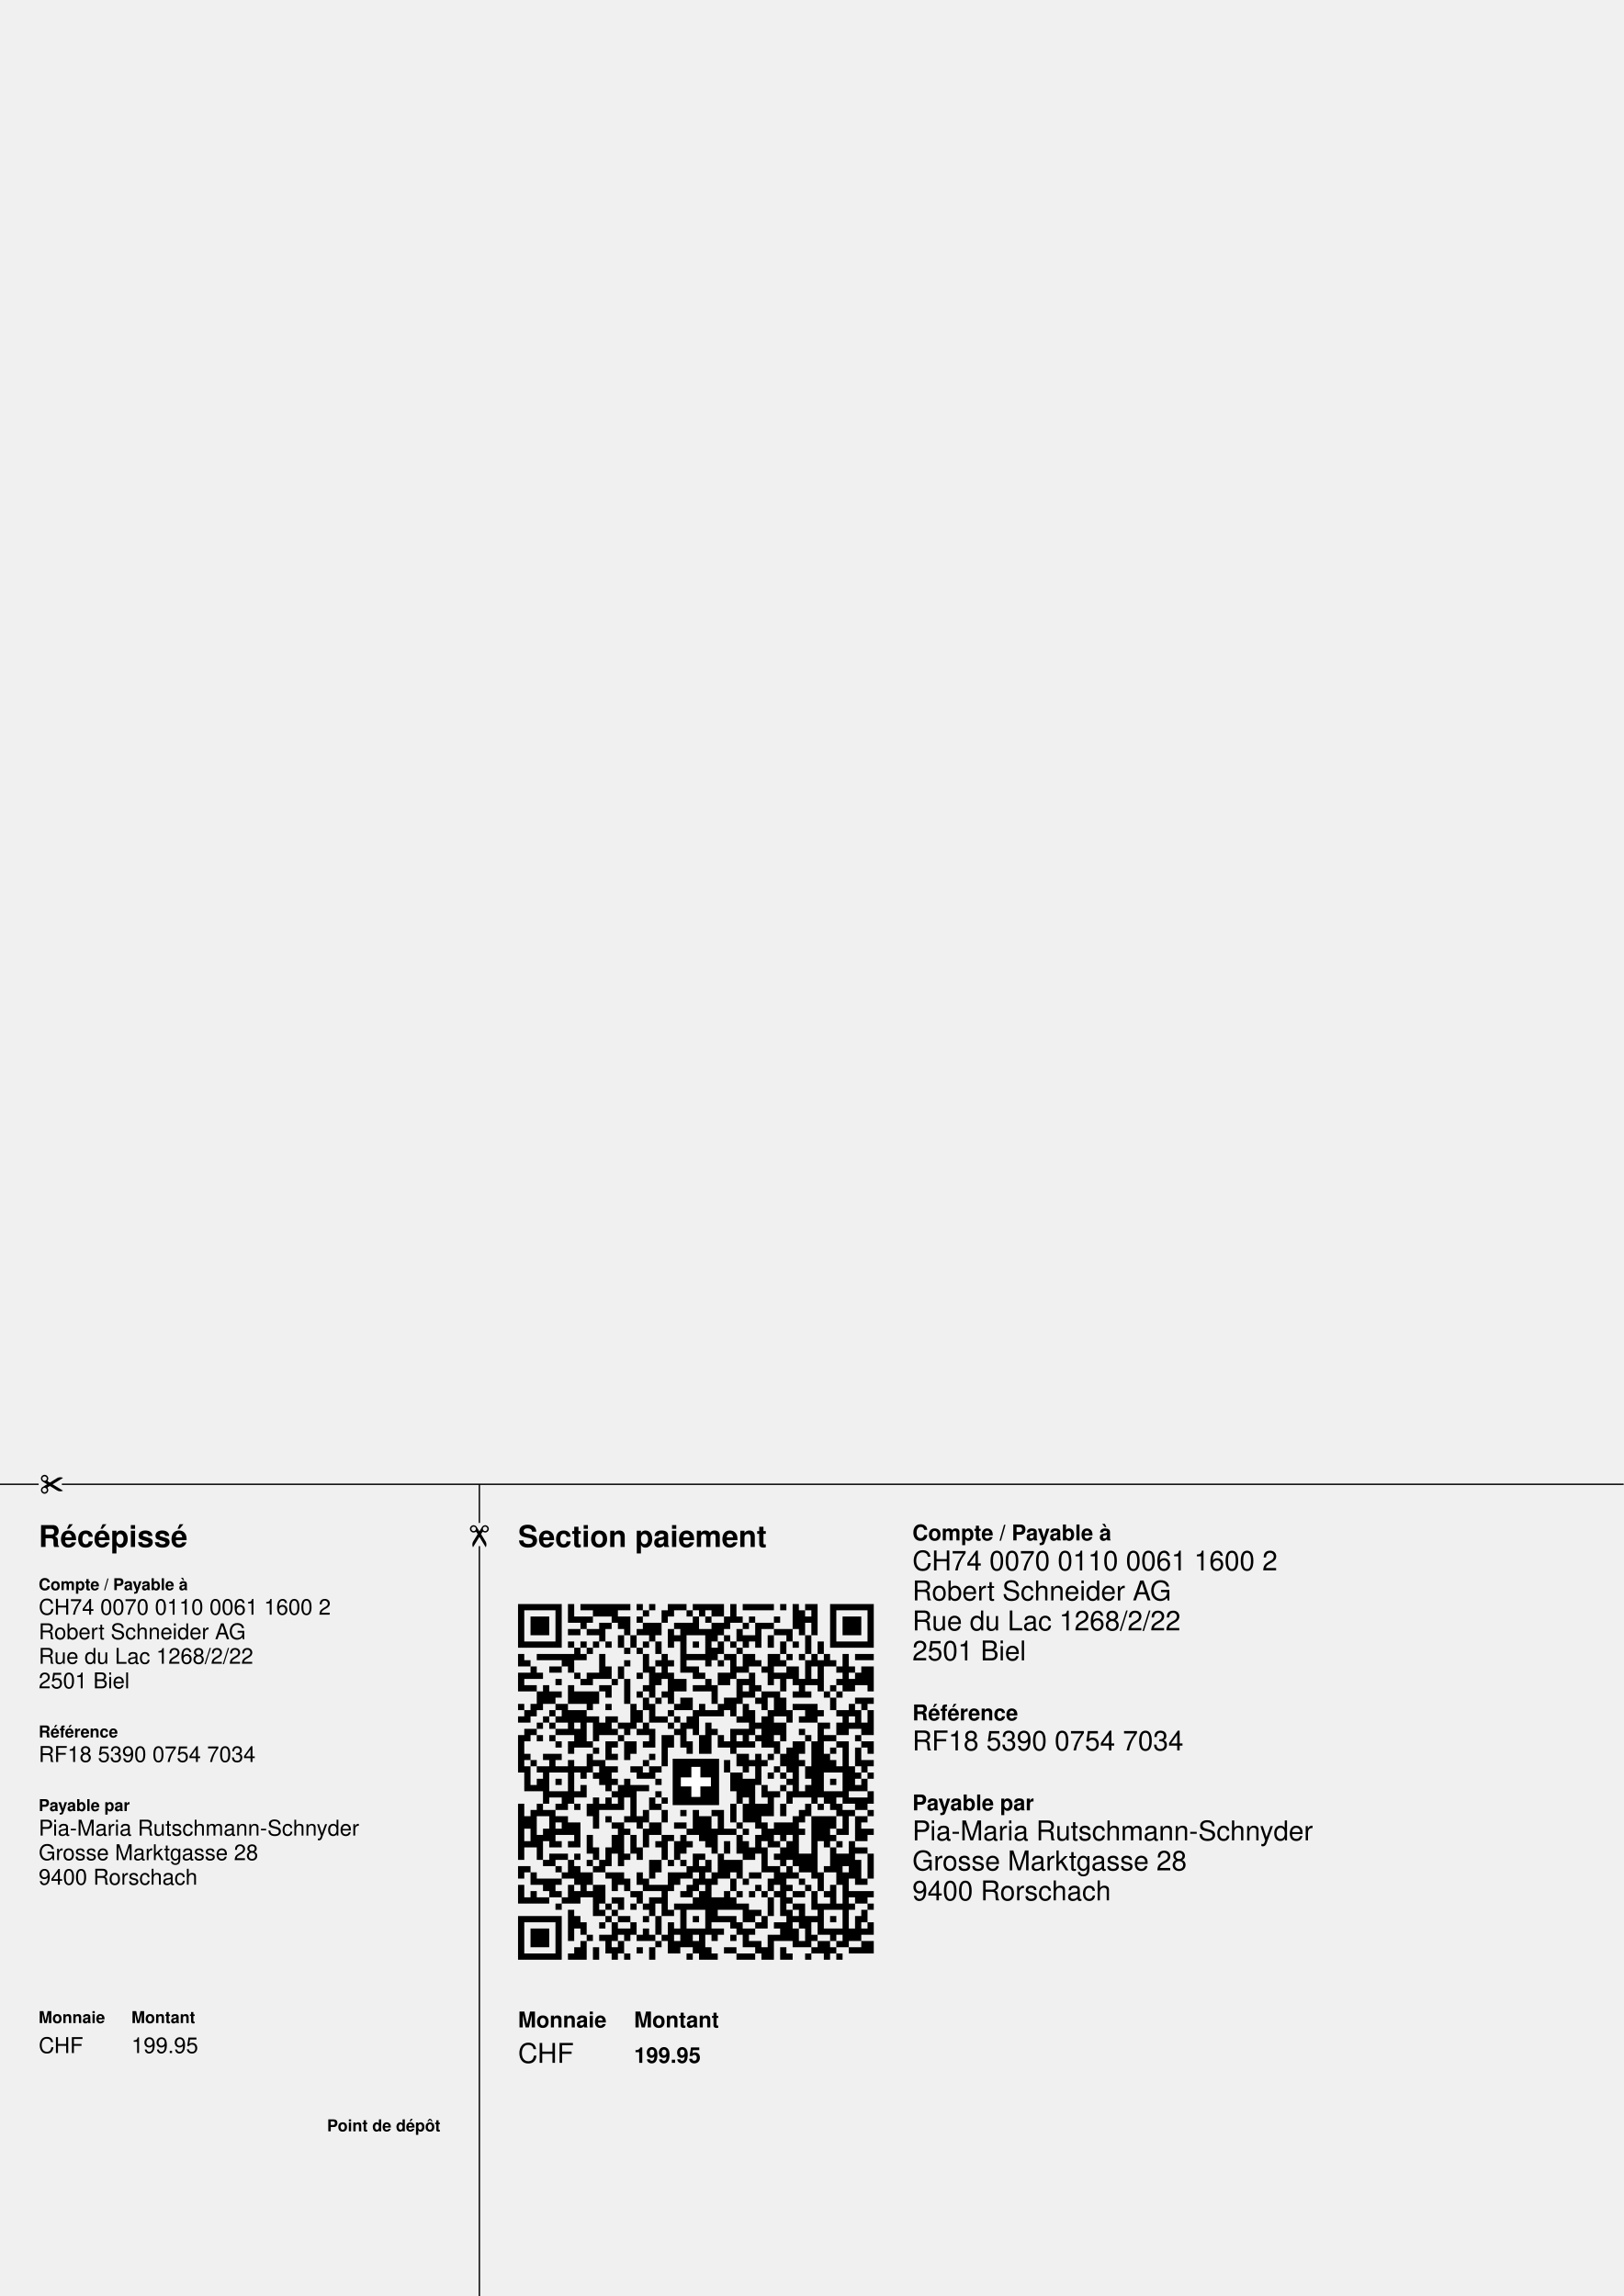
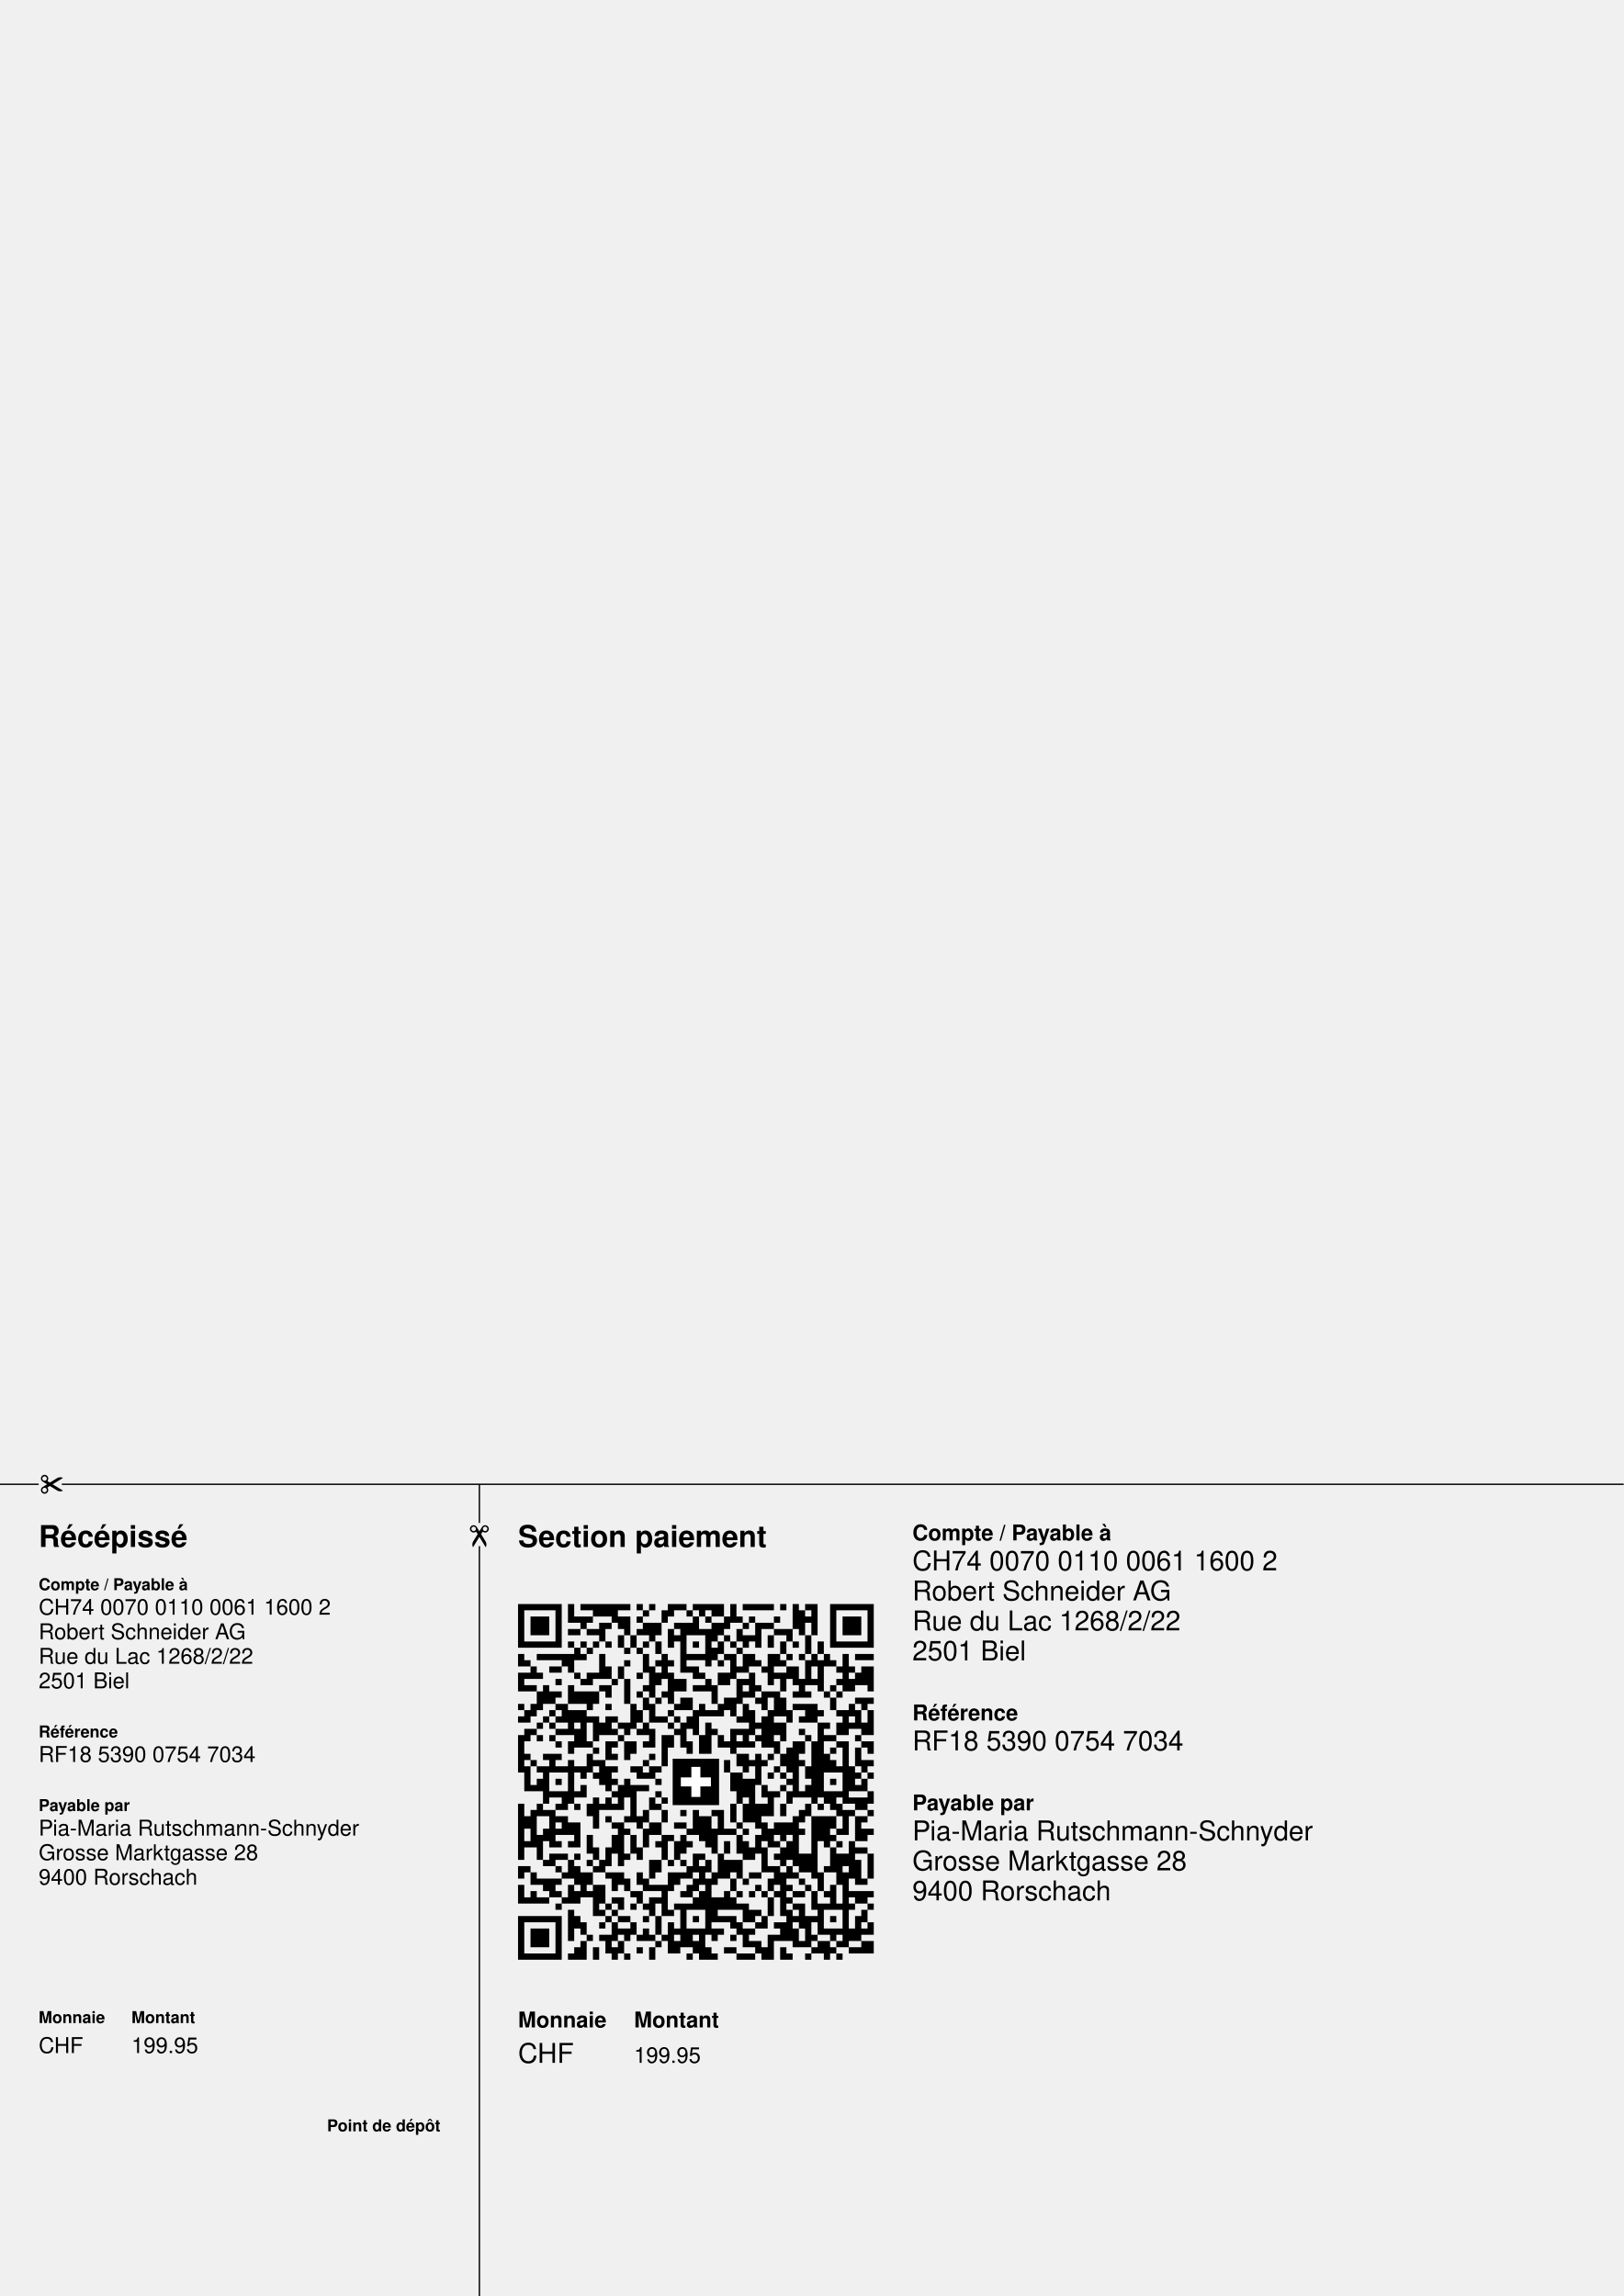
<svg xmlns="http://www.w3.org/2000/svg" width="210mm" height="297mm" version="1.1" viewBox="0 0 595.276 841.89">
  <g font-family="Helvetica,Arial,&quot;Liberation Sans&quot;" transform="translate(0 841.89)">
    <g transform="translate(189.921 0)">
      <text x="0" y="-274.665" font-size="11" font-weight="bold">Section paiement</text>
    </g>
    <g transform="translate(189.921 -123.307) scale(2.288)">
      <path d="M0,-57h7v1h-7zm8,0h1v3h-1zm2,0h8v1h-8zm9,0h1v1h-1zm2,0h1v1h-1zm3,0h3v1h-3z m4,0h5v1h-5zm6,0h1v3h-1zm2,0h5v1h-5zm6,0h1v1h-1zm2,0h1v4h-1zm2,0h2v1h-2z m4,0h7v1h-7zm-50,1h1v6h-1zm6,0h1v6h-1zm6,0h4v1h-4zm8,0h1v1h-1zm3,0h2v1h-2z m4,0h1v1h-1zm2,0h1v1h-1zm2,0h2v1h-2zm14,0h1v4h-1zm2,0h1v4h-1zm3,0h1v6h-1z m6,0h1v6h-1zm-54,1h3v3h-3zm7,0h3v1h-3zm6,0h3v1h-3zm4,0h1v1h-1zm4,0h1v1h-1z m5,0h1v3h-1zm2,0h1v1h-1zm3,0h1v2h-1zm2,0h1v1h-1zm2,0h1v1h-1zm4,0h1v1h-1z m5,0h1v1h-1zm6,0h3v3h-3zm-42,1h1v1h-1zm3,0h1v3h-1zm1,0h1v1h-1zm2,0h2v1h-2z m4,0h3v2h-3zm5,0h3v1h-3zm6,0h2v2h-2zm5,0h1v1h-1zm2,0h1v4h-1zm1,0h2v1h-2z m-31,1h2v1h-2zm3,0h2v1h-2zm6,0h1v1h-1zm2,0h1v1h-1zm5,0h1v3h-1zm2,0h1v7h-1z m1,0h1v1h-1zm2,0h2v1h-2zm6,0h1v2h-1zm6,0h3v1h-3zm-25,1h1v2h-1zm2,0h1v2h-1z m3,0h1v1h-1zm4,0h1v1h-1zm5,0h1v5h-1zm1,0h1v1h-1zm2,0h1v1h-1zm3,0h2v1h-2z m4,0h1v2h-1zm3,0h1v1h-1zm3,0h1v3h-1zm-45,1h5v1h-5zm7,0h1v1h-1zm2,0h1v1h-1z m2,0h1v1h-1zm2,0h1v1h-1zm6,0h1v1h-1zm2,0h1v2h-1zm6,0h1v1h-1zm4,0h1v2h-1z m2,0h1v1h-1zm2,0h1v1h-1zm6,0h1v2h-1zm2,0h1v1h-1zm4,0h1v2h-1zm3,0h5v1h-5z m-42,1h1v2h-1zm2,0h1v1h-1zm6,0h1v1h-1zm2,0h1v1h-1zm12,0h1v2h-1zm4,0h1v1h-1z m-35,1h1v2h-1zm3,0h6v1h-6zm7,0h1v1h-1zm3,0h1v4h-1zm7,0h1v3h-1zm3,0h1v4h-1z m4,0h3v1h-3zm6,0h2v1h-2zm3,0h2v2h-2zm4,0h1v5h-1zm1,0h1v2h-1zm2,0h1v1h-1z m2,0h1v1h-1zm2,0h1v2h-1zm2,0h1v2h-1zm3,0h1v6h-1zm2,0h3v1h-3zm-53,1h1v1h-1z m6,0h2v1h-2zm10,0h1v1h-1zm5,0h1v1h-1zm2,0h1v1h-1zm8,0h1v1h-1zm2,0h1v3h-1z m4,0h1v1h-1zm4,0h1v1h-1zm4,0h1v4h-1zm2,0h1v5h-1zm2,0h1v1h-1zm-48,1h1v2h-1z m3,0h2v1h-2zm3,0h1v1h-1zm6,0h1v2h-1zm2,0h1v2h-1zm5,0h1v5h-1zm6,0h2v1h-2z m8,0h2v1h-2zm4,0h1v1h-1zm4,0h2v2h-2zm8,0h1v1h-1zm2,0h1v1h-1zm2,0h2v3h-2z m-55,1h1v3h-1zm1,0h1v1h-1zm2,0h1v1h-1zm6,0h1v1h-1zm2,0h2v1h-2zm8,0h1v1h-1z m3,0h1v2h-1zm2,0h1v5h-1zm4,0h2v1h-2zm4,0h2v2h-2zm5,0h1v4h-1zm4,0h2v1h-2z m13,0h1v2h-1zm-48,1h1v1h-1zm4,0h2v1h-2zm5,0h1v1h-1zm2,0h1v4h-1zm8,0h2v2h-2z m5,0h1v2h-1zm5,0h1v4h-1zm1,0h1v1h-1zm6,0h1v2h-1zm2,0h2v1h-2zm3,0h1v1h-1z m4,0h1v1h-1zm2,0h1v2h-1zm-52,1h2v1h-2zm3,0h1v3h-1zm4,0h1v3h-1zm5,0h2v1h-2z m7,0h1v1h-1zm8,0h2v1h-2zm3,0h1v3h-1zm7,0h1v1h-1zm7,0h1v2h-1zm5,0h1v1h-1z m6,0h1v1h-1zm-53,1h1v3h-1zm2,0h2v1h-2zm4,0h4v2h-4zm5,0h1v1h-1zm5,0h1v1h-1z m4,0h1v1h-1zm13,0h1v1h-1zm3,0h3v1h-3zm5,0h1v1h-1zm2,0h1v1h-1zm3,0h1v1h-1z m2,0h1v1h-1zm-46,1h1v1h-1zm15,0h1v2h-1zm2,0h1v1h-1zm4,0h2v2h-2zm7,0h2v2h-2z m5,0h2v1h-2zm3,0h2v3h-2zm9,0h1v2h-1zm4,0h3v1h-3zm-54,1h1v1h-1zm2,0h1v2h-1z m4,0h2v1h-2zm5,0h1v1h-1zm3,0h1v1h-1zm4,0h1v4h-1zm3,0h1v3h-1zm4,0h1v1h-1z m4,0h1v2h-1zm3,0h1v2h-1zm4,0h1v3h-1zm3,0h1v1h-1zm5,0h4v1h-4zm9,0h1v2h-1z m2,0h1v1h-1zm-54,1h1v2h-1zm4,0h1v1h-1zm2,0h4v2h-4zm12,0h1v2h-1zm5,0h1v1h-1z m4,0h1v4h-1zm2,0h2v1h-2zm4,0h1v1h-1zm3,0h1v4h-1zm3,0h1v6h-1zm3,0h1v2h-1z m3,0h2v2h-2zm2,0h1v1h-1zm3,0h2v1h-2zm3,0h1v3h-1zm2,0h1v4h-1zm-56,1h1v1h-1z m4,0h1v1h-1zm2,0h1v1h-1zm5,0h2v1h-2zm3,0h1v3h-1zm1,0h1v1h-1zm7,0h2v1h-2z m3,0h1v1h-1zm2,0h1v2h-1zm8,0h1v1h-1zm4,0h1v5h-1zm6,0h1v1h-1zm7,0h1v3h-1z m-49,1h1v1h-1zm2,0h1v1h-1zm3,0h1v2h-1zm2,0h1v4h-1zm2,0h2v2h-2zm4,0h2v1h-2z m4,0h1v2h-1zm4,0h1v1h-1zm2,0h1v4h-1zm4,0h1v5h-1zm8,0h1v1h-1zm3,0h2v2h-2z m7,0h1v12h-1zm1,0h1v1h-1zm2,0h1v2h-1zm2,0h1v1h-1zm2,0h1v2h-1zm-54,1h2v1h-2z m5,0h2v1h-2zm3,0h1v3h-1zm6,0h1v1h-1zm2,0h1v1h-1zm2,0h1v1h-1zm2,0h1v3h-1z m4,0h1v1h-1zm6,0h1v1h-1zm3,0h1v4h-1zm1,0h2v1h-2zm10,0h1v1h-1zm-45,1h1v6h-1z m1,0h1v1h-1zm2,0h1v1h-1zm2,0h1v1h-1zm7,0h1v1h-1zm4,0h1v1h-1zm7,0h1v5h-1z m1,0h1v2h-1zm5,0h1v3h-1zm3,0h1v2h-1zm4,0h1v2h-1zm2,0h1v1h-1zm4,0h1v1h-1z m4,0h1v1h-1zm3,0h2v1h-2zm5,0h1v1h-1zm-48,1h1v1h-1zm2,0h1v2h-1zm3,0h1v1h-1z m3,0h1v3h-1zm1,0h1v1h-1zm2,0h2v2h-2zm3,0h1v1h-1zm7,0h1v2h-1zm6,0h1v1h-1z m2,0h1v1h-1zm2,0h1v1h-1zm4,0h1v2h-1zm3,0h1v9h-1zm1,0h1v2h-1zm2,0h1v10h-1z m4,0h2v1h-2zm4,0h2v1h-2zm-43,1h1v1h-1zm31,0h1v4h-1zm7,0h1v1h-1zm2,0h1v9h-1z m2,0h1v3h-1zm2,0h1v1h-1zm-55,1h1v1h-1zm3,0h3v1h-3zm7,0h1v3h-1zm4,0h1v1h-1z m2,0h1v1h-1zm4,0h1v1h-1zm14,0h2v2h-2zm3,0h1v5h-1zm2,0h1v1h-1zm2,0h1v2h-1z m7,0h1v3h-1zm-47,1h1v1h-1zm3,0h1v2h-1zm3,0h1v7h-1zm4,0h2v1h-2zm8,0h1v1h-1z m13,0h1v2h-1zm4,0h1v1h-1zm2,0h1v1h-1zm6,0h1v1h-1zm5,0h1v2h-1zm5,0h2v1h-2z m-54,1h1v4h-1zm2,0h2v1h-2zm3,0h2v1h-2zm3,0h2v1h-2zm4,0h2v3h-2zm2,0h1v1h-1z m3,0h2v1h-2zm3,0h2v1h-2zm15,0h1v1h-1zm5,0h1v1h-1zm5,0h1v2h-1zm5,0h1v1h-1z m2,0h1v4h-1zm2,0h1v1h-1zm-51,1h1v5h-1zm6,0h1v1h-1zm2,0h1v1h-1zm7,0h3v1h-3z m15,0h2v3h-2zm6,0h1v1h-1zm2,0h1v1h-1zm12,0h1v1h-1zm2,0h1v1h-1zm-53,1h1v2h-1z m3,0h1v1h-1zm9,0h1v1h-1zm2,0h1v3h-1zm5,0h1v1h-1zm14,0h2v3h-2zm7,0h1v1h-1z m7,0h1v1h-1zm5,0h1v2h-1zm-53,1h1v1h-1zm8,0h1v2h-1zm4,0h1v1h-1zm2,0h1v4h-1z m2,0h1v6h-1zm1,0h2v1h-2zm20,0h1v2h-1zm3,0h1v1h-1zm4,0h1v2h-1zm8,0h1v1h-1z m-49,1h3v1h-3zm4,0h1v1h-1zm6,0h1v1h-1zm7,0h1v1h-1zm13,0h1v2h-1zm5,0h1v4h-1z m1,0h1v1h-1zm2,0h1v2h-1zm2,0h1v1h-1zm4,0h2v2h-2zm2,0h1v1h-1zm5,0h1v2h-1z m-49,1h1v2h-1zm5,0h1v5h-1zm2,0h1v2h-1zm7,0h1v2h-1zm2,0h1v1h-1zm14,0h1v4h-1z m16,0h3v1h-3zm-53,1h1v9h-1zm3,0h1v2h-1zm3,0h1v1h-1zm3,0h1v1h-1zm2,0h1v2h-1z m2,0h1v1h-1zm2,0h1v1h-1zm7,0h1v1h-1zm12,0h1v3h-1zm2,0h1v3h-1zm2,0h2v2h-2z m4,0h1v2h-1zm4,0h1v2h-1zm2,0h1v1h-1zm2,0h2v1h-2zm4,0h2v1h-2zm-52,1h1v6h-1z m2,0h2v1h-2zm16,0h1v2h-1zm3,0h1v2h-1zm3,0h1v1h-1zm2,0h1v4h-1zm3,0h2v1h-2z m14,0h1v2h-1zm6,0h3v1h-3zm5,0h1v1h-1zm-55,1h1v2h-1zm4,0h1v5h-1zm1,0h2v1h-2z m8,0h1v1h-1zm3,0h1v1h-1zm2,0h1v2h-1zm10,0h2v4h-2zm3,0h1v3h-1zm6,0h1v2h-1z m6,0h1v8h-1zm3,0h3v4h-3zm3,0h1v2h-1zm2,0h1v3h-1zm2,0h1v4h-1zm1,0h1v1h-1z m-48,1h3v2h-3zm8,0h2v1h-2zm6,0h2v2h-2zm4,0h2v1h-2zm10,0h1v1h-1zm4,0h1v3h-1z m2,0h3v2h-3zm-37,1h1v2h-1zm2,0h1v1h-1zm10,0h1v6h-1zm1,0h1v1h-1zm3,0h1v3h-1z m7,0h1v1h-1zm4,0h1v4h-1zm2,0h2v1h-2zm3,0h1v1h-1zm4,0h1v3h-1zm5,0h1v1h-1z m6,0h1v1h-1zm4,0h2v1h-2zm-52,1h1v4h-1zm6,0h1v2h-1zm2,0h1v3h-1zm4,0h1v3h-1z m3,0h1v3h-1zm5,0h1v4h-1zm1,0h1v1h-1zm2,0h1v3h-1zm9,0h1v3h-1zm3,0h1v3h-1z m4,0h1v1h-1zm8,0h1v1h-1zm5,0h1v1h-1zm-54,1h1v1h-1zm5,0h1v1h-1zm2,0h1v1h-1z m14,0h1v1h-1zm3,0h1v3h-1zm2,0h1v1h-1zm3,0h1v1h-1zm3,0h1v2h-1zm3,0h1v3h-1z m5,0h1v1h-1zm2,0h1v3h-1zm4,0h1v6h-1zm2,0h1v1h-1zm2,0h1v1h-1zm2,0h1v6h-1z m-41,1h1v2h-1zm2,0h1v3h-1zm5,0h1v2h-1zm18,0h1v2h-1zm2,0h1v4h-1zm3,0h1v3h-1z m8,0h1v4h-1zm4,0h2v1h-2zm-49,1h3v1h-3zm4,0h1v1h-1zm8,0h1v1h-1zm11,0h1v3h-1z m1,0h1v1h-1zm3,0h1v4h-1zm9,0h1v1h-1zm4,0h2v3h-2zm6,0h1v5h-1zm1,0h1v2h-1z m4,0h1v4h-1zm-52,1h2v1h-2zm4,0h1v3h-1zm3,0h1v1h-1zm2,0h1v2h-1zm8,0h2v2h-2z m3,0h1v1h-1zm2,0h1v1h-1zm4,0h1v2h-1zm3,0h3v2h-3zm21,0h1v4h-1zm-54,1h2v1h-2z m6,0h1v1h-1zm3,0h1v3h-1zm3,0h1v1h-1zm15,0h1v2h-1zm2,0h1v3h-1zm11,0h2v1h-2z m3,0h1v2h-1zm6,0h1v1h-1zm-49,1h1v1h-1zm2,0h1v2h-1zm5,0h1v1h-1zm3,0h2v2h-2z m4,0h3v1h-3zm5,0h1v2h-1zm2,0h1v1h-1zm3,0h2v2h-2zm2,0h1v1h-1zm5,0h1v2h-1z m2,0h1v1h-1zm2,0h1v1h-1zm2,0h2v1h-2zm4,0h2v2h-2zm3,0h1v1h-1zm4,0h1v3h-1z m4,0h1v12h-1zm-49,1h4v1h-4zm12,0h3v1h-3zm5,0h1v2h-1zm8,0h1v2h-1zm2,0h1v9h-1z m4,0h1v2h-1zm2,0h1v1h-1zm4,0h1v2h-1zm5,0h1v1h-1zm10,0h1v1h-1zm-55,1h1v3h-1z m4,0h2v1h-2zm4,0h1v3h-1zm2,0h1v2h-1zm2,0h2v3h-2zm3,0h1v1h-1zm2,0h1v1h-1z m4,0h4v1h-4zm6,0h1v2h-1zm11,0h1v1h-1zm4,0h1v5h-1zm1,0h1v1h-1zm3,0h1v1h-1z m4,0h1v4h-1zm-48,1h1v2h-1zm3,0h2v1h-2zm4,0h1v2h-1zm2,0h1v1h-1zm7,0h2v1h-2z m5,0h1v4h-1zm3,0h1v1h-1zm3,0h1v3h-1zm4,0h1v3h-1zm2,0h1v1h-1zm2,0h1v1h-1z m2,0h1v1h-1zm2,0h1v1h-1zm3,0h2v1h-2zm3,0h1v3h-1zm2,0h1v1h-1zm4,0h4v1h-4z m-52,1h1v1h-1zm2,0h2v1h-2zm4,0h1v1h-1zm8,0h2v1h-2zm4,0h1v1h-1zm2,0h1v3h-1z m1,0h1v1h-1zm6,0h1v2h-1zm3,0h2v2h-2zm3,0h1v2h-1zm6,0h1v3h-1zm3,0h1v1h-1z m11,0h2v1h-2zm-48,1h1v1h-1zm6,0h1v2h-1zm2,0h1v1h-1zm2,0h1v1h-1zm2,0h1v1h-1z m2,0h1v1h-1zm5,0h3v1h-3zm10,0h2v1h-2zm9,0h2v1h-2zm4,0h1v5h-1zm1,0h1v1h-1z m2,0h1v1h-1zm2,0h1v1h-1zm3,0h1v1h-1zm-48,1h1v5h-1zm5,0h1v1h-1zm2,0h1v1h-1z m9,0h1v1h-1zm2,0h1v6h-1zm5,0h1v2h-1zm5,0h2v2h-2zm2,0h1v1h-1zm5,0h1v5h-1z m2,0h1v3h-1zm10,0h1v2h-1zm-55,1h7v1h-7zm9,0h1v2h-1zm5,0h1v1h-1zm2,0h2v1h-2z m4,0h1v1h-1zm2,0h1v3h-1zm6,0h1v1h-1zm4,0h3v1h-3zm7,0h1v2h-1zm5,0h1v1h-1z m2,0h1v5h-1zm1,0h1v1h-1zm3,0h1v1h-1zm4,0h1v4h-1zm-54,1h1v6h-1zm6,0h1v6h-1z m4,0h1v2h-1zm3,0h1v1h-1zm2,0h1v3h-1zm3,0h1v2h-1zm6,0h1v5h-1zm10,0h2v1h-2z m4,0h1v1h-1zm3,0h2v1h-2zm15,0h1v2h-1zm-54,1h3v3h-3zm14,0h2v1h-2zm4,0h1v2h-1z m5,0h1v1h-1zm2,0h3v1h-3zm4,0h2v1h-2zm4,0h3v1h-3zm7,0h1v2h-1zm2,0h1v3h-1z m5,0h3v1h-3zm4,0h1v2h-1zm2,0h1v1h-1zm-44,1h1v1h-1zm2,0h2v1h-2zm4,0h1v1h-1z m2,0h1v1h-1zm2,0h1v1h-1zm2,0h1v1h-1zm4,0h1v2h-1zm2,0h1v4h-1zm2,0h1v1h-1z m3,0h1v1h-1zm2,0h1v2h-1zm4,0h1v4h-1zm1,0h1v1h-1zm6,0h1v1h-1zm3,0h1v1h-1z m-40,1h1v3h-1zm4,0h1v2h-1zm2,0h1v2h-1zm6,0h1v1h-1zm3,0h1v2h-1zm3,0h1v2h-1z m9,0h2v1h-2zm8,0h1v1h-1zm3,0h2v2h-2zm3,0h1v1h-1zm4,0h2v2h-2zm-46,1h1v2h-1z m3,0h1v2h-1zm3,0h1v2h-1zm4,0h1v1h-1zm2,0h1v2h-1zm9,0h1v2h-1zm3,0h2v1h-2z m5,0h2v1h-2zm4,0h1v2h-1zm5,0h1v1h-1zm3,0h1v1h-1zm3,0h2v1h-2zm-52,1h5v1h-5z m7,0h1v1h-1zm9,0h1v1h-1zm10,0h1v1h-1zm4,0h1v1h-1zm4,0h3v1h-3zm4,0h1v1h-1z m4,0h1v1h-1zm3,0h1v1h-1zm3,0h1v1h-1zm2,0h1v1h-1z" fill="#000000" />
    </g>
    <g transform="translate(189.921 -123.307)">
      <path d="M56.693,-73.701h17.008v17.008h-17.008z" fill="#000000" />
      <path d="M63.543,-70.709h3.307v11.024h-3.307zm-3.858,3.858h11.024v3.307h-11.024z" fill="#FFFFFF" />
    </g>
    <g transform="translate(189.921 0)">
      <text x="0" y="-98.482" font-size="8" font-weight="bold">Monnaie</text>
      <text x="0" y="-85.482" font-size="10">CHF</text>
      <text x="42.52" y="-98.482" font-size="8" font-weight="bold">Montant</text>
-       <text x="42.52" y="-85.482" font-size="8" font-weight="bold">199.95</text>
+       <text x="42.52" y="-85.482" font-size="8">199.95</text>
    </g>
    <g transform="translate(334.488 0)">
      <text x="0" y="-277.065" font-size="8" font-weight="bold">Compte / Payable à</text>
      <text x="0" y="-266.065" font-size="10">CH74 0070 0110 0061 1600 2</text>
      <text x="0" y="-255.065" font-size="10">Robert Schneider AG</text>
      <text x="0" y="-244.065" font-size="10">Rue du Lac 1268/2/22</text>
      <text x="0" y="-233.065" font-size="10">2501 Biel</text>
      <text x="0" y="-211.065" font-size="8" font-weight="bold">Référence</text>
      <text x="0" y="-200.065" font-size="10">RF18 5390 0754 7034</text>
      <text x="0" y="-178.065" font-size="8" font-weight="bold">Payable par</text>
      <text x="0" y="-167.065" font-size="10">Pia-Maria Rutschmann-Schnyder</text>
      <text x="0" y="-156.065" font-size="10">Grosse Marktgasse 28</text>
      <text x="0" y="-145.065" font-size="10">9400 Rorschach</text>
    </g>
    <g transform="translate(14.173 0)">
      <text x="0" y="-274.665" font-size="11" font-weight="bold">Récépissé</text>
      <text x="0" y="-258.822" font-size="6" font-weight="bold">Compte / Payable à</text>
      <text x="0" y="-249.822" font-size="8">CH74 0070 0110 0061 1600 2</text>
      <text x="0" y="-240.822" font-size="8">Robert Schneider AG</text>
      <text x="0" y="-231.822" font-size="8">Rue du Lac 1268/2/22</text>
      <text x="0" y="-222.822" font-size="8">2501 Biel</text>
      <text x="0" y="-204.822" font-size="6" font-weight="bold">Référence</text>
      <text x="0" y="-195.822" font-size="8">RF18 5390 0754 7034</text>
      <text x="0" y="-177.822" font-size="6" font-weight="bold">Payable par</text>
      <text x="0" y="-168.822" font-size="8">Pia-Maria Rutschmann-Schnyder</text>
      <text x="0" y="-159.822" font-size="8">Grosse Marktgasse 28</text>
      <text x="0" y="-150.822" font-size="8">9400 Rorschach</text>
      <text x="0" y="-100.082" font-size="6" font-weight="bold">Monnaie</text>
      <text x="0" y="-89.082" font-size="8">CHF</text>
      <text x="34.016" y="-100.082" font-size="6" font-weight="bold">Montant</text>
      <text x="34.016" y="-89.082" font-size="8">199.95</text>
      <text x="105.732" y="-60.397" font-size="6" font-weight="bold">Point de dépôt</text>
    </g>
    <path d="M175.748,0l0,-274.961m0,-8.504l0,-14.173m-175.748,0l14.173,0m8.504,0l572.598,0" stroke="#000000" stroke-width="0.5" fill="none" />
    <g transform="translate(172.687 -274.535) scale(0.006)">
      <path d="M131.754,-359.388c-33.041,54.539,-52.384,110.154,-52.384,192.144c0,62.702,15.27,120.654,41.122,167.596l567.598,-926.232c10.25,-16.724,34.279,-23.091,63.969,-5.805c33.06,19.242,71.495,30.268,112.507,30.268 c123.676,0,223.937,-100.261,223.937,-223.937c0,-123.676,-100.261,-223.937,-223.937,-223.937c-76.348,0,-143.773,38.208,-184.195,96.548l-548.617,893.353zm728.561,-904.861c75.929,0,137.48,61.551,137.48,137.48 c0,75.929,-61.551,137.48,-137.48,137.48c-75.929,0,-137.48,-61.551,-137.48,-137.48c0,-75.929,61.551,-137.48,137.48,-137.48z" fill="#000000" />
    </g>
    <g transform="translate(178.809 -274.535) scale(-0.006 0.006)">
      <path d="M131.754,-359.388c-33.041,54.539,-52.384,110.154,-52.384,192.144c0,62.702,15.27,120.654,41.122,167.596l567.598,-926.232c10.25,-16.724,34.279,-23.091,63.969,-5.805c33.06,19.242,71.495,30.268,112.507,30.268 c123.676,0,223.937,-100.261,223.937,-223.937c0,-123.676,-100.261,-223.937,-223.937,-223.937c-76.348,0,-143.773,38.208,-184.195,96.548l-548.617,893.353zm728.561,-904.861c75.929,0,137.48,61.551,137.48,137.48 c0,75.929,-61.551,137.48,-137.48,137.48c-75.929,0,-137.48,-61.551,-137.48,-137.48c0,-75.929,61.551,-137.48,137.48,-137.48z" fill="#000000" />
    </g>
    <g transform="translate(23.102 -294.576) rotate(-90) scale(0.006)">
      <path d="M131.754,-359.388c-33.041,54.539,-52.384,110.154,-52.384,192.144c0,62.702,15.27,120.654,41.122,167.596l567.598,-926.232c10.25,-16.724,34.279,-23.091,63.969,-5.805c33.06,19.242,71.495,30.268,112.507,30.268 c123.676,0,223.937,-100.261,223.937,-223.937c0,-123.676,-100.261,-223.937,-223.937,-223.937c-76.348,0,-143.773,38.208,-184.195,96.548l-548.617,893.353zm728.561,-904.861c75.929,0,137.48,61.551,137.48,137.48 c0,75.929,-61.551,137.48,-137.48,137.48c-75.929,0,-137.48,-61.551,-137.48,-137.48c0,-75.929,61.551,-137.48,137.48,-137.48z" fill="#000000" />
    </g>
    <g transform="translate(23.102 -300.699) rotate(-90) scale(-0.006 0.006)">
      <path d="M131.754,-359.388c-33.041,54.539,-52.384,110.154,-52.384,192.144c0,62.702,15.27,120.654,41.122,167.596l567.598,-926.232c10.25,-16.724,34.279,-23.091,63.969,-5.805c33.06,19.242,71.495,30.268,112.507,30.268 c123.676,0,223.937,-100.261,223.937,-223.937c0,-123.676,-100.261,-223.937,-223.937,-223.937c-76.348,0,-143.773,38.208,-184.195,96.548l-548.617,893.353zm728.561,-904.861c75.929,0,137.48,61.551,137.48,137.48 c0,75.929,-61.551,137.48,-137.48,137.48c-75.929,0,-137.48,-61.551,-137.48,-137.48c0,-75.929,61.551,-137.48,137.48,-137.48z" fill="#000000" />
    </g>
  </g>
</svg>
